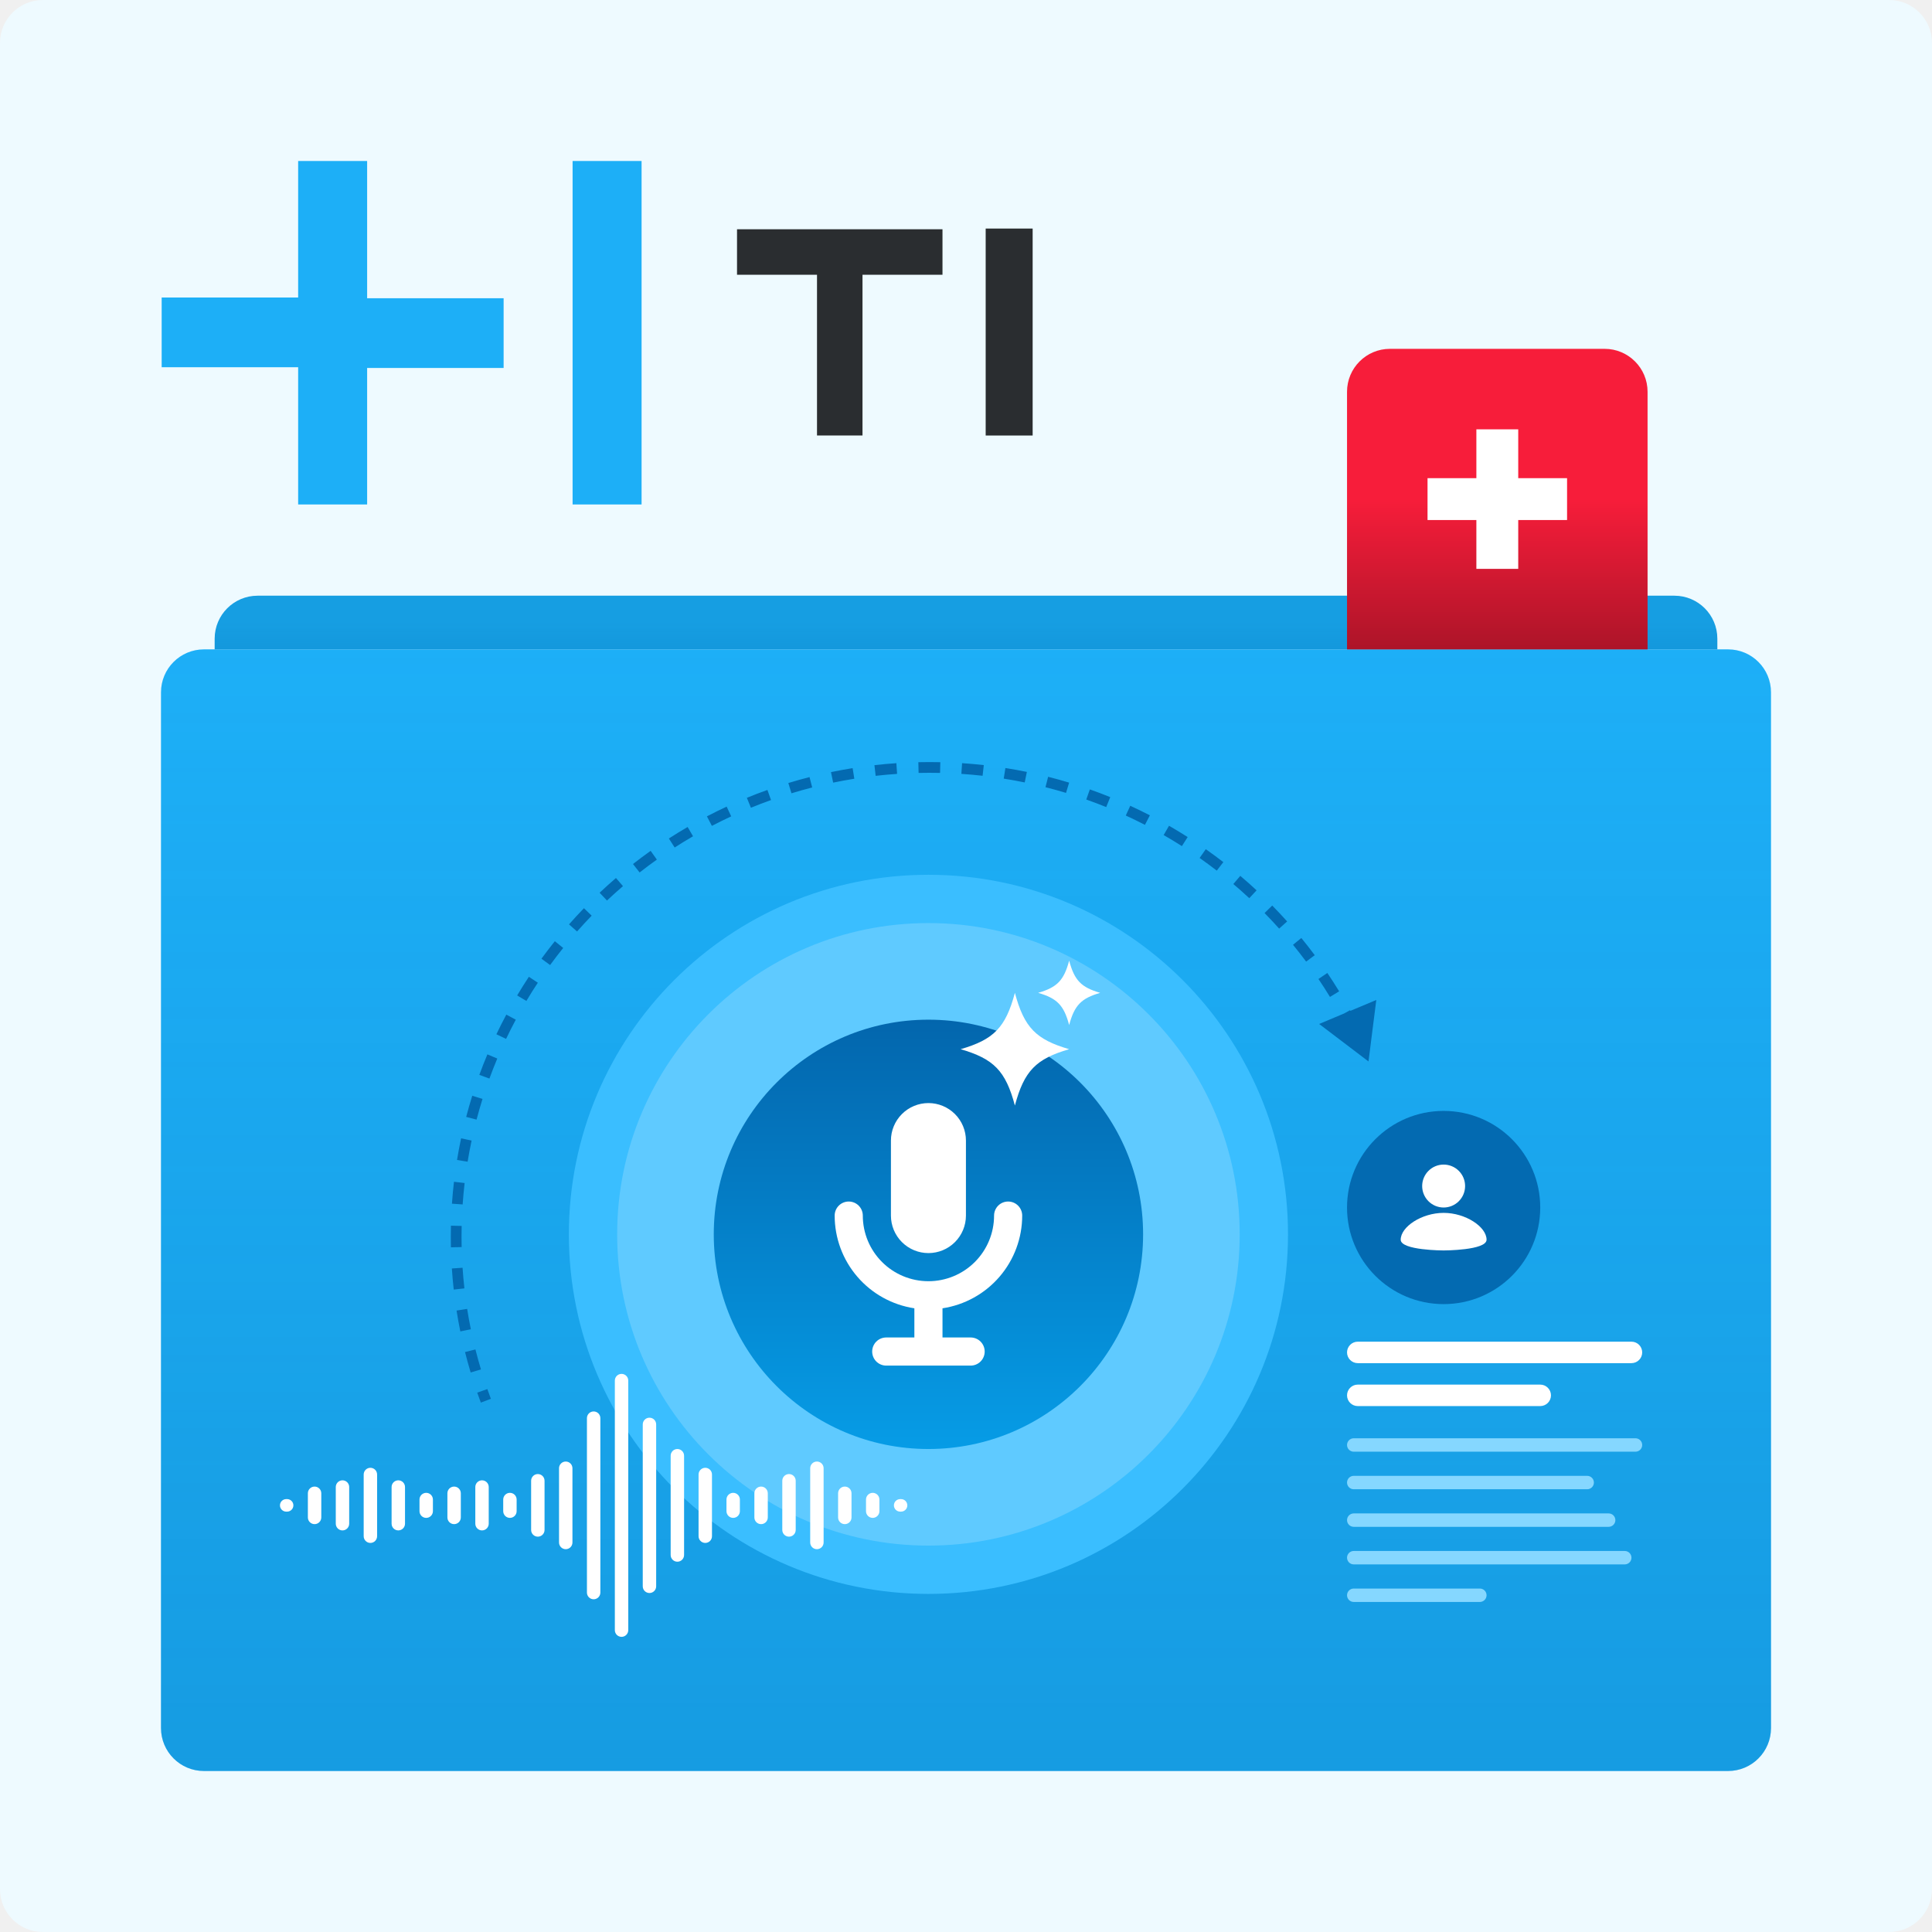
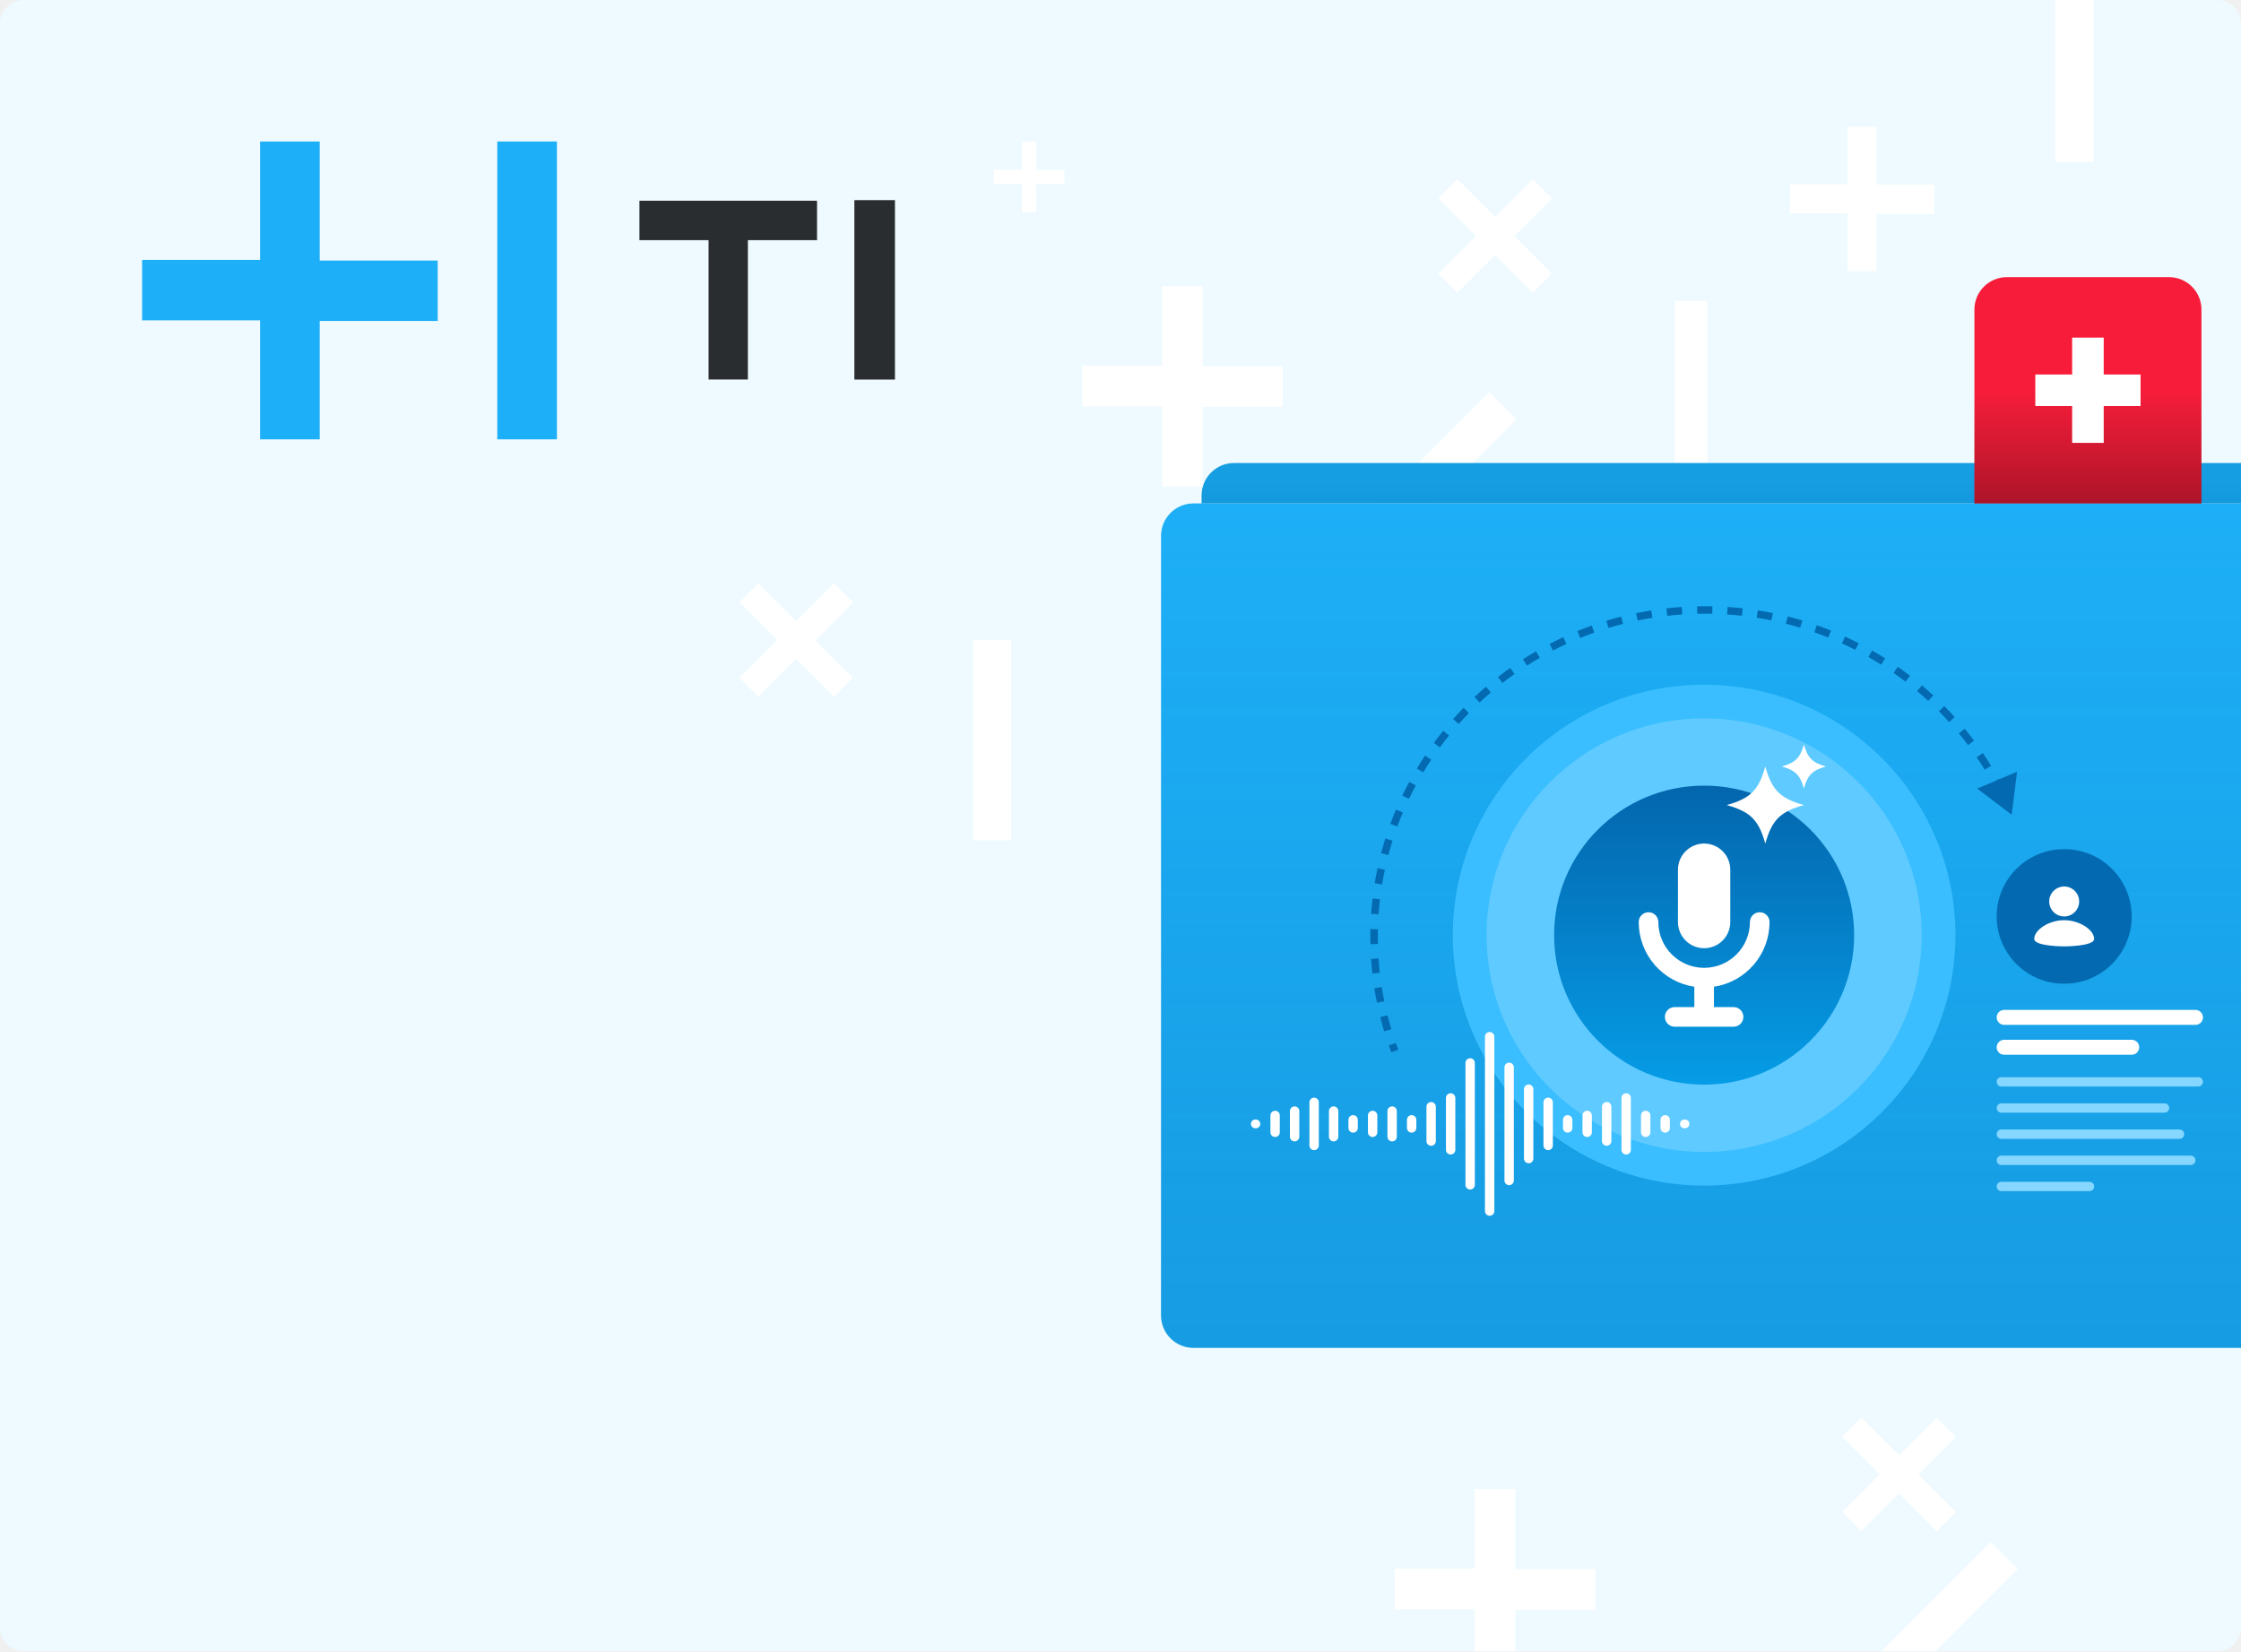
- <svg xmlns="http://www.w3.org/2000/svg" width="360" height="360" viewBox="0 0 360 360" fill="none">
-   <rect width="360" height="360" rx="8" fill="#EEFAFF" />
-   <path d="M175.618 42.719H137.333V51.197H152.237V81.146H160.714V51.197H175.618V42.719Z" fill="#2A2D30" />
-   <path d="M192.419 42.588H183.667V51.203V81.152H192.419V42.588Z" fill="#2A2D30" />
-   <path d="M68.41 55.573H93.842V68.564H68.41V94H55.557V68.427H30.125V55.436H55.557V30H68.41V55.573ZM106.695 30V94H119.548V30H106.695Z" fill="#1DAFF7" />
-   <path d="M30 129C30 124.582 33.582 121 38 121H322C326.418 121 330 124.582 330 129V322C330 326.418 326.418 330 322 330H38C33.582 330 30 326.418 30 322V129Z" fill="#1DAFF7" />
-   <path d="M30 129C30 124.582 33.582 121 38 121H322C326.418 121 330 124.582 330 129V322C330 326.418 326.418 330 322 330H38C33.582 330 30 326.418 30 322V129Z" fill="url(#paint0_linear_4840_22923)" fill-opacity="0.24" />
-   <path d="M40 119C40 114.582 43.582 111 48 111H312C316.418 111 320 114.582 320 119V121H40V119Z" fill="#169EE2" />
-   <path d="M40 119C40 114.582 43.582 111 48 111H312C316.418 111 320 114.582 320 119V121H40V119Z" fill="url(#paint1_linear_4840_22923)" fill-opacity="0.12" />
-   <path d="M251 73C251 68.582 254.582 65 259 65H299C303.418 65 307 68.582 307 73V121H251V73Z" fill="#F71D3A" />
-   <path d="M251 73C251 68.582 254.582 65 259 65H299C303.418 65 307 68.582 307 73V121H251V73Z" fill="url(#paint2_linear_4840_22923)" fill-opacity="0.3" />
-   <path d="M282.9 80H275.1V89.1H266V96.9H275.1V106H282.9V96.9H292V89.1H282.9V80Z" fill="white" />
-   <circle cx="173" cy="230.002" r="67" fill="#3ABEFF" />
-   <path d="M255 197.786L245.805 190.801L256.452 186.33L255 197.786ZM252.539 192.285L251.641 192.725C251.057 191.534 250.447 190.359 249.812 189.199L250.688 188.718L251.565 188.238C252.216 189.424 252.84 190.626 253.437 191.845L252.539 192.285ZM248.675 185.241L247.821 185.762C247.131 184.631 246.416 183.516 245.675 182.42L246.504 181.86L247.333 181.301C248.09 182.423 248.823 183.563 249.529 184.72L248.675 185.241ZM244.18 178.583L243.378 179.18C242.588 178.117 241.773 177.073 240.935 176.048L241.709 175.415L242.483 174.782C243.341 175.83 244.174 176.899 244.983 177.986L244.18 178.583ZM239.096 172.363L238.351 173.031C237.467 172.045 236.561 171.079 235.633 170.134L236.346 169.434L237.06 168.733C238.009 169.699 238.936 170.687 239.841 171.696L239.096 172.363ZM233.467 166.632L232.786 167.364C231.816 166.463 230.826 165.584 229.815 164.727L230.462 163.964L231.109 163.202C232.143 164.078 233.156 164.978 234.147 165.9L233.467 166.632ZM227.34 161.436L226.729 162.227C225.682 161.418 224.616 160.632 223.531 159.869L224.106 159.051L224.681 158.233C225.791 159.013 226.881 159.817 227.952 160.644L227.34 161.436ZM220.767 156.816L220.23 157.66C219.115 156.949 217.982 156.263 216.832 155.602L217.33 154.735L217.829 153.868C219.005 154.544 220.164 155.246 221.305 155.973L220.767 156.816ZM213.803 152.813L213.345 153.702C212.17 153.096 210.979 152.516 209.774 151.962L210.191 151.054L210.608 150.145C211.842 150.711 213.059 151.305 214.261 151.924L213.803 152.813ZM206.502 149.46L206.127 150.387C204.902 149.891 203.663 149.422 202.412 148.98L202.744 148.037L203.077 147.094C204.358 147.546 205.625 148.026 206.878 148.533L206.502 149.46ZM198.927 146.787L198.638 147.744C197.374 147.362 196.098 147.008 194.811 146.682L195.056 145.713L195.302 144.743C196.619 145.077 197.924 145.439 199.216 145.83L198.927 146.787ZM191.14 144.816L190.939 145.795C189.646 145.53 188.342 145.293 187.029 145.085L187.186 144.097L187.342 143.11C188.685 143.322 190.018 143.565 191.341 143.836L191.14 144.816ZM183.204 143.559L183.092 144.553C181.782 144.406 180.464 144.288 179.137 144.199L179.203 143.201L179.27 142.203C180.627 142.294 181.976 142.415 183.315 142.565L183.204 143.559ZM175.191 143.022L175.168 144.022C174.507 144.007 173.843 144 173.178 144V143V142C173.858 142 174.536 142.008 175.213 142.023L175.191 143.022ZM173.178 143V144C172.505 144 171.835 144.008 171.166 144.023L171.143 143.023L171.121 142.023C171.805 142.008 172.49 142 173.178 142V143ZM167.091 143.205L167.159 144.203C165.819 144.293 164.487 144.414 163.164 144.564L163.052 143.57L162.939 142.577C164.292 142.423 165.654 142.3 167.024 142.207L167.091 143.205ZM159.033 144.119L159.191 145.107C157.866 145.318 156.551 145.56 155.247 145.83L155.044 144.851L154.841 143.872C156.175 143.595 157.52 143.348 158.875 143.132L159.033 144.119ZM151.092 145.765L151.34 146.734C150.041 147.067 148.753 147.428 147.478 147.818L147.185 146.861L146.893 145.905C148.198 145.506 149.515 145.137 150.845 144.797L151.092 145.765ZM143.333 148.136L143.669 149.078C142.407 149.528 141.158 150.006 139.923 150.512L139.544 149.586L139.165 148.661C140.428 148.144 141.706 147.654 142.997 147.194L143.333 148.136ZM135.826 151.21L136.247 152.117C135.032 152.681 133.833 153.273 132.649 153.89L132.186 153.003L131.724 152.117C132.935 151.485 134.162 150.88 135.405 150.303L135.826 151.21ZM128.634 154.962L129.136 155.826C127.979 156.499 126.839 157.198 125.716 157.922L125.174 157.082L124.632 156.241C125.781 155.501 126.947 154.786 128.131 154.097L128.634 154.962ZM121.816 159.358L122.396 160.172C121.306 160.949 120.234 161.749 119.183 162.573L118.566 161.786L117.949 160.998C119.025 160.156 120.121 159.337 121.236 158.543L121.816 159.358ZM115.43 164.36L116.082 165.118C115.068 165.99 114.075 166.885 113.102 167.803L112.416 167.075L111.73 166.348C112.725 165.41 113.741 164.494 114.778 163.602L115.43 164.36ZM109.53 169.926L110.249 170.621C109.319 171.582 108.412 172.565 107.527 173.568L106.777 172.906L106.027 172.245C106.932 171.219 107.86 170.214 108.811 169.231L109.53 169.926ZM104.165 176.01L104.944 176.636C104.107 177.678 103.294 178.74 102.506 179.82L101.698 179.231L100.89 178.641C101.697 177.536 102.529 176.45 103.385 175.384L104.165 176.01ZM99.383 182.562L100.217 183.114C99.48 184.228 98.769 185.36 98.084 186.51L97.225 185.998L96.366 185.485C97.067 184.309 97.795 183.151 98.549 182.011L99.383 182.562ZM95.228 189.53L96.11 190.001C95.481 191.179 94.877 192.372 94.302 193.581L93.399 193.151L92.496 192.721C93.085 191.484 93.702 190.263 94.347 189.058L95.228 189.53ZM91.741 196.854L92.663 197.241C92.146 198.471 91.658 199.716 91.198 200.974L90.258 200.631L89.319 200.287C89.79 198.999 90.29 197.726 90.819 196.467L91.741 196.854ZM88.955 204.473L89.909 204.772C89.51 206.044 89.141 207.329 88.801 208.625L87.834 208.372L86.866 208.118C87.214 206.791 87.593 205.476 88 204.174L88.955 204.473ZM86.897 212.318L87.875 212.526C87.598 213.829 87.351 215.143 87.134 216.466L86.147 216.305L85.16 216.143C85.382 214.788 85.636 213.444 85.919 212.111L86.897 212.318ZM85.585 220.321L86.578 220.437C86.424 221.759 86.301 223.09 86.208 224.429L85.21 224.36L84.213 224.291C84.308 222.92 84.434 221.558 84.591 220.206L85.585 220.321ZM85.023 228.412L86.023 228.435C86.008 229.103 86 229.774 86 230.446H85H84C84 229.759 84.008 229.073 84.024 228.389L85.023 228.412ZM85 230.446H86C86 231.091 86.007 231.734 86.021 232.375L85.022 232.398L84.022 232.42C84.007 231.764 84 231.106 84 230.446H85ZM85.194 236.296L86.192 236.229C86.278 237.518 86.392 238.799 86.534 240.071L85.54 240.182L84.547 240.293C84.401 238.991 84.284 237.681 84.196 236.362L85.194 236.296ZM86.061 244.05L87.048 243.894C87.249 245.169 87.478 246.434 87.734 247.69L86.754 247.889L85.775 248.089C85.512 246.805 85.278 245.51 85.073 244.205L86.061 244.05ZM87.621 251.694L88.591 251.45C88.906 252.7 89.248 253.94 89.617 255.168L88.659 255.455L87.701 255.743C87.324 254.486 86.973 253.218 86.651 251.938L87.621 251.694ZM89.866 259.166L90.809 258.835C91.022 259.443 91.242 260.047 91.468 260.648L90.532 261L89.596 261.352C89.365 260.737 89.14 260.118 88.922 259.497L89.866 259.166ZM255 197.786L245.805 190.801L256.452 186.33L255 197.786ZM252.539 192.285L251.641 192.725C251.057 191.534 250.447 190.359 249.812 189.199L250.688 188.718L251.565 188.238C252.216 189.424 252.84 190.626 253.437 191.845L252.539 192.285ZM248.675 185.241L247.821 185.762C247.131 184.631 246.416 183.516 245.675 182.42L246.504 181.86L247.333 181.301C248.09 182.423 248.823 183.563 249.529 184.72L248.675 185.241ZM244.18 178.583L243.378 179.18C242.588 178.117 241.773 177.073 240.935 176.048L241.709 175.415L242.483 174.782C243.341 175.83 244.174 176.899 244.983 177.986L244.18 178.583ZM239.096 172.363L238.351 173.031C237.467 172.045 236.561 171.079 235.633 170.134L236.346 169.434L237.06 168.733C238.009 169.699 238.936 170.687 239.841 171.696L239.096 172.363ZM233.467 166.632L232.786 167.364C231.816 166.463 230.826 165.584 229.815 164.727L230.462 163.964L231.109 163.202C232.143 164.078 233.156 164.978 234.147 165.9L233.467 166.632ZM227.34 161.436L226.729 162.227C225.682 161.418 224.616 160.632 223.531 159.869L224.106 159.051L224.681 158.233C225.791 159.013 226.881 159.817 227.952 160.644L227.34 161.436ZM220.767 156.816L220.23 157.66C219.115 156.949 217.982 156.263 216.832 155.602L217.33 154.735L217.829 153.868C219.005 154.544 220.164 155.246 221.305 155.973L220.767 156.816ZM213.803 152.813L213.345 153.702C212.17 153.096 210.979 152.516 209.774 151.962L210.191 151.054L210.608 150.145C211.842 150.711 213.059 151.305 214.261 151.924L213.803 152.813ZM206.502 149.46L206.127 150.387C204.902 149.891 203.663 149.422 202.412 148.98L202.744 148.037L203.077 147.094C204.358 147.546 205.625 148.026 206.878 148.533L206.502 149.46ZM198.927 146.787L198.638 147.744C197.374 147.362 196.098 147.008 194.811 146.682L195.056 145.713L195.302 144.743C196.619 145.077 197.924 145.439 199.216 145.83L198.927 146.787ZM191.14 144.816L190.939 145.795C189.646 145.53 188.342 145.293 187.029 145.085L187.186 144.097L187.342 143.11C188.685 143.322 190.018 143.565 191.341 143.836L191.14 144.816ZM183.204 143.559L183.092 144.553C181.782 144.406 180.464 144.288 179.137 144.199L179.203 143.201L179.27 142.203C180.627 142.294 181.976 142.415 183.315 142.565L183.204 143.559ZM175.191 143.022L175.168 144.022C174.507 144.007 173.843 144 173.178 144V143V142C173.858 142 174.536 142.008 175.213 142.023L175.191 143.022ZM173.178 143V144C172.505 144 171.835 144.008 171.166 144.023L171.143 143.023L171.121 142.023C171.805 142.008 172.49 142 173.178 142V143ZM167.091 143.205L167.159 144.203C165.819 144.293 164.487 144.414 163.164 144.564L163.052 143.57L162.939 142.577C164.292 142.423 165.654 142.3 167.024 142.207L167.091 143.205ZM159.033 144.119L159.191 145.107C157.866 145.318 156.551 145.56 155.247 145.83L155.044 144.851L154.841 143.872C156.175 143.595 157.52 143.348 158.875 143.132L159.033 144.119ZM151.092 145.765L151.34 146.734C150.041 147.067 148.753 147.428 147.478 147.818L147.185 146.861L146.893 145.905C148.198 145.506 149.515 145.137 150.845 144.797L151.092 145.765ZM143.333 148.136L143.669 149.078C142.407 149.528 141.158 150.006 139.923 150.512L139.544 149.586L139.165 148.661C140.428 148.144 141.706 147.654 142.997 147.194L143.333 148.136ZM135.826 151.21L136.247 152.117C135.032 152.681 133.833 153.273 132.649 153.89L132.186 153.003L131.724 152.117C132.935 151.485 134.162 150.88 135.405 150.303L135.826 151.21ZM128.634 154.962L129.136 155.826C127.979 156.499 126.839 157.198 125.716 157.922L125.174 157.082L124.632 156.241C125.781 155.501 126.947 154.786 128.131 154.097L128.634 154.962ZM121.816 159.358L122.396 160.172C121.306 160.949 120.234 161.749 119.183 162.573L118.566 161.786L117.949 160.998C119.025 160.156 120.121 159.337 121.236 158.543L121.816 159.358ZM115.43 164.36L116.082 165.118C115.068 165.99 114.075 166.885 113.102 167.803L112.416 167.075L111.73 166.348C112.725 165.41 113.741 164.494 114.778 163.602L115.43 164.36ZM109.53 169.926L110.249 170.621C109.319 171.582 108.412 172.565 107.527 173.568L106.777 172.906L106.027 172.245C106.932 171.219 107.86 170.214 108.811 169.231L109.53 169.926ZM104.165 176.01L104.944 176.636C104.107 177.678 103.294 178.74 102.506 179.82L101.698 179.231L100.89 178.641C101.697 177.536 102.529 176.45 103.385 175.384L104.165 176.01ZM99.383 182.562L100.217 183.114C99.48 184.228 98.769 185.36 98.084 186.51L97.225 185.998L96.366 185.485C97.067 184.309 97.795 183.151 98.549 182.011L99.383 182.562ZM95.228 189.53L96.11 190.001C95.481 191.179 94.877 192.372 94.302 193.581L93.399 193.151L92.496 192.721C93.085 191.484 93.702 190.263 94.347 189.058L95.228 189.53ZM91.741 196.854L92.663 197.241C92.146 198.471 91.658 199.716 91.198 200.974L90.258 200.631L89.319 200.287C89.79 198.999 90.29 197.726 90.819 196.467L91.741 196.854ZM88.955 204.473L89.909 204.772C89.51 206.044 89.141 207.329 88.801 208.625L87.834 208.372L86.866 208.118C87.214 206.791 87.593 205.476 88 204.174L88.955 204.473ZM86.897 212.318L87.875 212.526C87.598 213.829 87.351 215.143 87.134 216.466L86.147 216.305L85.16 216.143C85.382 214.788 85.636 213.444 85.919 212.111L86.897 212.318ZM85.585 220.321L86.578 220.437C86.424 221.759 86.301 223.09 86.208 224.429L85.21 224.36L84.213 224.291C84.308 222.92 84.434 221.558 84.591 220.206L85.585 220.321ZM85.023 228.412L86.023 228.435C86.008 229.103 86 229.774 86 230.446H85H84C84 229.759 84.008 229.073 84.024 228.389L85.023 228.412ZM85 230.446H86C86 231.091 86.007 231.734 86.021 232.375L85.022 232.398L84.022 232.42C84.007 231.764 84 231.106 84 230.446H85ZM85.194 236.296L86.192 236.229C86.278 237.518 86.392 238.799 86.534 240.071L85.54 240.182L84.547 240.293C84.401 238.991 84.284 237.681 84.196 236.362L85.194 236.296ZM86.061 244.05L87.048 243.894C87.249 245.169 87.478 246.434 87.734 247.69L86.754 247.889L85.775 248.089C85.512 246.805 85.278 245.51 85.073 244.205L86.061 244.05ZM87.621 251.694L88.591 251.45C88.906 252.7 89.248 253.94 89.617 255.168L88.659 255.455L87.701 255.743C87.324 254.486 86.973 253.218 86.651 251.938L87.621 251.694ZM89.866 259.166L90.809 258.835C91.022 259.443 91.242 260.047 91.468 260.648L90.532 261L89.596 261.352C89.365 260.737 89.14 260.118 88.922 259.497L89.866 259.166Z" fill="#036AB1" />
-   <circle cx="173" cy="230.002" r="58" fill="#5FCAFF" />
-   <circle cx="173" cy="230.002" r="40" fill="url(#paint3_linear_4840_22923)" />
-   <path d="M199.222 179.002C198.234 182.71 196.962 183.977 193.444 185.002C196.962 186.027 198.234 187.294 199.222 191.002C200.21 187.294 201.483 186.027 205 185.002C201.483 183.977 200.21 182.71 199.222 179.002ZM189.111 185.002C187.381 191.49 185.156 193.708 179 195.502C185.156 197.296 187.381 199.514 189.111 206.002C190.841 199.514 193.066 197.296 199.222 195.502C193.066 193.708 190.841 191.49 189.111 185.002Z" fill="white" />
-   <path d="M187.851 223.886C188.546 223.886 189.213 224.162 189.704 224.653C190.196 225.145 190.472 225.812 190.472 226.507C190.472 230.687 188.974 234.728 186.249 237.897C183.524 241.067 179.754 243.155 175.621 243.782V249.219H180.862C181.557 249.219 182.223 249.495 182.715 249.986C183.206 250.478 183.482 251.145 183.482 251.84C183.482 252.535 183.206 253.202 182.715 253.693C182.223 254.185 181.557 254.461 180.862 254.461H165.138C164.443 254.461 163.777 254.185 163.285 253.693C162.794 253.202 162.518 252.535 162.518 251.84C162.518 251.145 162.794 250.478 163.285 249.986C163.777 249.495 164.443 249.219 165.138 249.219H170.379V243.782C166.246 243.155 162.476 241.067 159.751 237.897C157.026 234.728 155.528 230.687 155.528 226.507C155.528 225.812 155.804 225.145 156.296 224.653C156.787 224.162 157.454 223.886 158.149 223.886C158.844 223.886 159.511 224.162 160.003 224.653C160.494 225.145 160.771 225.812 160.771 226.507C160.771 229.75 162.059 232.861 164.353 235.154C166.646 237.448 169.756 238.736 173 238.736C176.244 238.736 179.354 237.448 181.647 235.154C183.941 232.861 185.23 229.75 185.23 226.507C185.23 225.812 185.507 225.145 185.998 224.653C186.489 224.162 187.156 223.886 187.851 223.886ZM173 205.541C174.853 205.541 176.631 206.277 177.941 207.588C179.252 208.898 179.988 210.676 179.988 212.529V226.507C179.988 228.36 179.252 230.138 177.941 231.448C176.631 232.759 174.853 233.495 173 233.495C171.147 233.495 169.369 232.759 168.059 231.448C166.748 230.138 166.012 228.36 166.012 226.507V212.529C166.012 210.676 166.748 208.898 168.059 207.588C169.369 206.277 171.147 205.541 173 205.541Z" fill="white" />
-   <rect width="2.5" height="2.333" rx="1.167" transform="matrix(-1 0 0 1 169.067 279.336)" fill="white" />
-   <rect width="2.5" height="4.667" rx="1.25" transform="matrix(-1 0 0 1 163.867 278.168)" fill="white" />
-   <rect width="2.5" height="7" rx="1.25" transform="matrix(-1 0 0 1 158.667 277.002)" fill="white" />
-   <rect width="2.5" height="16.333" rx="1.25" transform="matrix(-1 0 0 1 153.468 272.336)" fill="white" />
-   <rect width="2.5" height="11.667" rx="1.25" transform="matrix(-1 0 0 1 148.268 274.668)" fill="white" />
-   <rect width="2.5" height="7" rx="1.25" transform="matrix(-1 0 0 1 143.067 277.002)" fill="white" />
-   <rect width="2.5" height="4.667" rx="1.25" transform="matrix(-1 0 0 1 137.867 278.168)" fill="white" />
-   <rect width="2.5" height="14" rx="1.25" transform="matrix(-1 0 0 1 132.667 273.502)" fill="white" />
-   <rect width="2.5" height="21" rx="1.25" transform="matrix(-1 0 0 1 127.468 270.002)" fill="white" />
-   <rect width="2.5" height="32.667" rx="1.25" transform="matrix(-1 0 0 1 122.268 264.168)" fill="white" />
-   <rect width="2.5" height="49" rx="1.25" transform="matrix(-1 0 0 1 117.067 256.002)" fill="white" />
-   <rect width="2.5" height="35" rx="1.25" transform="matrix(-1 0 0 1 111.867 263.002)" fill="white" />
-   <rect width="2.5" height="16.333" rx="1.25" transform="matrix(-1 0 0 1 106.667 272.336)" fill="white" />
-   <rect width="2.5" height="11.667" rx="1.25" transform="matrix(-1 0 0 1 101.468 274.668)" fill="white" />
-   <rect width="2.5" height="4.667" rx="1.25" transform="matrix(-1 0 0 1 96.2676 278.168)" fill="white" />
-   <rect width="2.5" height="9.333" rx="1.25" transform="matrix(-1 0 0 1 91.0674 275.836)" fill="white" />
-   <rect width="2.5" height="7" rx="1.25" transform="matrix(-1 0 0 1 85.8672 277.002)" fill="white" />
-   <rect width="2.5" height="4.667" rx="1.25" transform="matrix(-1 0 0 1 80.667 278.168)" fill="white" />
-   <rect width="2.5" height="9.333" rx="1.25" transform="matrix(-1 0 0 1 75.4678 275.836)" fill="white" />
-   <rect width="2.5" height="14" rx="1.25" transform="matrix(-1 0 0 1 70.2676 273.502)" fill="white" />
-   <rect width="2.5" height="9.333" rx="1.25" transform="matrix(-1 0 0 1 65.0674 275.836)" fill="white" />
-   <rect width="2.5" height="7" rx="1.25" transform="matrix(-1 0 0 1 59.8672 277.002)" fill="white" />
-   <rect width="2.5" height="2.333" rx="1.167" transform="matrix(-1 0 0 1 54.667 279.336)" fill="white" />
-   <rect x="251" y="250.002" width="55" height="4" rx="2" fill="white" />
-   <rect x="251" y="258.002" width="38" height="4" rx="2" fill="white" />
-   <rect x="251" y="268.002" width="55" height="2.5" rx="1.25" fill="#85D7FF" />
-   <rect x="251" y="275.002" width="46" height="2.5" rx="1.25" fill="#85D7FF" />
-   <rect x="251" y="282.002" width="50" height="2.5" rx="1.25" fill="#85D7FF" />
-   <rect x="251" y="289.002" width="53" height="2.5" rx="1.25" fill="#85D7FF" />
-   <rect x="251" y="296.002" width="26" height="2.5" rx="1.25" fill="#85D7FF" />
-   <rect x="251" y="207.002" width="36" height="36" rx="18" fill="#036AB1" />
-   <path d="M269 217.002C270.061 217.002 271.078 217.423 271.828 218.174C272.579 218.924 273 219.941 273 221.002C273 222.063 272.579 223.08 271.828 223.83C271.078 224.581 270.061 225.002 269 225.002C267.939 225.002 266.922 224.581 266.172 223.83C265.421 223.08 265 222.063 265 221.002C265 219.941 265.421 218.924 266.172 218.174C266.922 217.423 267.939 217.002 269 217.002ZM269 233.002C269 233.002 277 233.002 277 231.002C277 228.602 273.1 226.002 269 226.002C264.9 226.002 261 228.602 261 231.002C261 233.002 269 233.002 269 233.002Z" fill="white" />
+ <svg xmlns="http://www.w3.org/2000/svg" width="608" height="448" viewBox="0 0 608 448" fill="none">
+   <g clip-path="url(#clip0_30522_48112)">
+     <rect width="608" height="448" rx="6.4" fill="#EEFAFF" />
+     <path d="M404.066 106.4L365.6 144.867L372.954 152.221L411.42 113.754L404.066 106.4Z" fill="white" />
+     <path d="M540.066 418.4L501.6 456.867L508.954 464.221L547.42 425.754L540.066 418.4Z" fill="white" />
+     <path d="M326.286 99.336H348V110.379H326.286V132H315.313V110.263H293.6V99.22H315.313V77.6H326.286V99.336Z" fill="white" />
+     <path d="M411.087 425.737H432.8V436.78H411.087V458.4H400.114V436.663H378.4V425.62H400.114V404H411.087V425.737Z" fill="white" />
+     <path d="M281.136 46.072H288.8V49.97H281.136V57.6H277.263V49.929H269.6V46.031H277.263V38.4H281.136V46.072Z" fill="white" />
+     <path d="M509.153 50.064H524.8V58.021H509.153V73.6H501.246V57.937H485.6V49.98H501.246V34.4H509.153V50.064Z" fill="white" />
+     <path d="M216.045 168.473L226.276 158.242L231.479 163.445L221.248 173.677L231.436 183.864L226.265 189.035L216.023 178.792L205.791 189.024L200.588 183.82L210.819 173.589L200.632 163.402L205.802 158.231L216.045 168.473Z" fill="white" />
+     <path d="M515.244 394.874L525.475 384.642L530.679 389.846L520.447 400.077L530.635 410.264L525.464 415.435L515.222 405.193L504.991 415.424L499.787 410.221L510.018 399.989L499.831 389.802L505.002 384.631L515.244 394.874Z" fill="white" />
+     <path d="M405.644 58.873L415.876 48.642L421.079 53.846L410.848 64.077L421.035 74.264L415.865 79.435L405.622 69.193L395.391 79.424L390.188 74.221L400.419 63.989L390.231 53.802L395.402 48.631L405.644 58.873Z" fill="white" />
+     <path d="M557.6 -10.4V44H568V-10.4H557.6Z" fill="white" />
+     <path d="M454.4 81.6V125.6H463.2V81.6H454.4Z" fill="white" />
+     <path d="M264 173.6V228H274.4V173.6H264Z" fill="white" />
+     <g clip-path="url(#clip1_30522_48112)">
+       <path d="M221.666 54.457H173.482V65.161H192.239V102.972H202.909V65.161H221.666V54.457Z" fill="#2A2D30" />
+       <path d="M242.81 54.293H231.795V65.17V102.98H242.81V54.293Z" fill="#2A2D30" />
+       <path d="M86.74 70.686H118.747V87.088H86.74V119.2H70.564V86.915H38.557V70.513H70.564V38.4H86.74V70.686ZM134.923 38.4V119.2H151.099V38.4H134.923Z" fill="#1DAFF7" />
+     </g>
+     <path d="M315 145.386C315 140.526 318.94 136.586 323.8 136.586H636.2C641.06 136.586 645 140.526 645 145.386V356.897C645 361.757 641.06 365.697 636.2 365.697H323.8C318.94 365.697 315 361.757 315 356.897V145.386Z" fill="#1DAFF7" />
+     <path d="M315 145.386C315 140.526 318.94 136.586 323.8 136.586H636.2C641.06 136.586 645 140.526 645 145.386V356.897C645 361.757 641.06 365.697 636.2 365.697H323.8C318.94 365.697 315 361.757 315 356.897V145.386Z" fill="url(#paint0_linear_30522_48112)" fill-opacity="0.24" />
+     <path d="M326.001 134.423C326.001 129.563 329.941 125.623 334.801 125.623H625.201C630.061 125.623 634.001 129.563 634.001 134.423V136.585H326.001V134.423Z" fill="#169EE2" />
+     <path d="M326.001 134.423C326.001 129.563 329.941 125.623 334.801 125.623H625.201C630.061 125.623 634.001 129.563 634.001 134.423V136.585H326.001V134.423Z" fill="url(#paint1_linear_30522_48112)" fill-opacity="0.12" />
+     <path d="M535.672 83.995C535.672 79.135 539.612 75.195 544.472 75.195H588.472C593.332 75.195 597.272 79.135 597.272 83.995V136.584H535.672V83.995Z" fill="#F71D3A" />
+     <path d="M535.672 83.995C535.672 79.135 539.612 75.195 544.472 75.195H588.472C593.332 75.195 597.272 79.135 597.272 83.995V136.584H535.672V83.995Z" fill="url(#paint2_linear_30522_48112)" fill-opacity="0.3" />
+     <path d="M570.755 91.613H562.19V101.606H552.197V110.171H562.19V120.164H570.755V110.171H580.748V101.606H570.755V91.613Z" fill="white" />
+     <ellipse cx="462.342" cy="253.722" rx="68.178" ry="67.944" fill="#3ABEFF" />
+     <path d="M545.783 221.05L536.418 213.954L547.246 209.391L545.783 221.05ZM543.274 215.462L542.361 215.911C541.767 214.702 541.145 213.509 540.496 212.332L541.388 211.841L542.279 211.35C542.943 212.555 543.579 213.776 544.187 215.013L543.274 215.462ZM539.336 208.31L538.468 208.842C537.764 207.693 537.035 206.562 536.281 205.449L537.123 204.878L537.965 204.307C538.737 205.446 539.484 206.603 540.203 207.778L539.336 208.31ZM534.755 201.552L533.94 202.161C533.134 201.082 532.304 200.023 531.45 198.983L532.237 198.337L533.023 197.691C533.896 198.755 534.746 199.839 535.57 200.942L534.755 201.552ZM529.574 195.241L528.818 195.922C527.917 194.922 526.994 193.942 526.049 192.984L526.773 192.269L527.497 191.555C528.465 192.535 529.409 193.537 530.33 194.56L529.574 195.241ZM523.84 189.428L523.149 190.175C522.161 189.261 521.153 188.37 520.124 187.501L520.781 186.723L521.437 185.946C522.489 186.835 523.521 187.747 524.531 188.681L523.84 189.428ZM517.602 184.16L516.981 184.967C515.916 184.147 514.83 183.35 513.727 182.578L514.31 181.744L514.893 180.91C516.022 181.7 517.132 182.515 518.222 183.354L517.602 184.16ZM510.912 179.479L510.367 180.339C509.231 179.619 508.079 178.924 506.909 178.255L507.414 177.372L507.92 176.488C509.116 177.173 510.295 177.884 511.456 178.62L510.912 179.479ZM503.825 175.425L503.36 176.33C502.165 175.717 500.954 175.129 499.728 174.569L500.151 173.643L500.574 172.718C501.828 173.291 503.067 173.892 504.29 174.52L503.825 175.425ZM496.399 172.03L496.019 172.974C494.773 172.471 493.513 171.996 492.24 171.549L492.578 170.589L492.915 169.629C494.217 170.087 495.506 170.572 496.78 171.086L496.399 172.03ZM488.696 169.324L488.403 170.299C487.118 169.912 485.821 169.553 484.512 169.224L484.761 168.237L485.009 167.25C486.348 167.587 487.675 167.954 488.989 168.35L488.696 169.324ZM480.779 167.329L480.575 168.326C479.261 168.058 477.936 167.818 476.601 167.607L476.76 166.602L476.918 165.597C478.283 165.812 479.638 166.057 480.983 166.332L480.779 167.329ZM472.712 166.058L472.599 167.069C471.268 166.92 469.928 166.801 468.579 166.711L468.647 165.695L468.714 164.68C470.093 164.772 471.464 164.894 472.825 165.046L472.712 166.058ZM464.568 165.515L464.545 166.532C463.873 166.517 463.199 166.51 462.522 166.51V165.492V164.475C463.214 164.475 463.903 164.482 464.59 164.497L464.568 165.515ZM462.522 165.492V166.51C461.839 166.51 461.158 166.517 460.478 166.533L460.455 165.515L460.433 164.498C461.127 164.482 461.824 164.475 462.522 164.475V165.492ZM456.339 165.699L456.407 166.715C455.046 166.806 453.693 166.928 452.35 167.08L452.236 166.069L452.122 165.057C453.496 164.902 454.879 164.778 456.271 164.684L456.339 165.699ZM448.153 166.623L448.313 167.628C446.967 167.842 445.631 168.086 444.305 168.36L444.1 167.363L443.894 166.366C445.25 166.087 446.616 165.837 447.993 165.618L448.153 166.623ZM440.085 168.287L440.335 169.274C439.015 169.61 437.706 169.975 436.41 170.369L436.114 169.395L435.818 168.422C437.144 168.019 438.483 167.645 439.834 167.301L440.085 168.287ZM432.199 170.684L432.539 171.643C431.256 172.098 429.986 172.582 428.731 173.094L428.347 172.151L427.963 171.209C429.247 170.686 430.546 170.191 431.858 169.725L432.199 170.684ZM424.567 173.793L424.994 174.717C423.758 175.288 422.538 175.886 421.335 176.511L420.866 175.607L420.397 174.704C421.628 174.065 422.876 173.454 424.14 172.87L424.567 173.793ZM417.252 177.589L417.762 178.47C416.585 179.151 415.425 179.858 414.283 180.591L413.734 179.734L413.184 178.878C414.352 178.129 415.539 177.405 416.743 176.708L417.252 177.589ZM410.317 182.039L410.905 182.869C409.795 183.655 408.705 184.465 407.634 185.299L407.009 184.497L406.383 183.694C407.478 182.841 408.594 182.012 409.729 181.208L410.317 182.039ZM403.817 187.104L404.479 187.877C403.446 188.761 402.434 189.667 401.444 190.596L400.748 189.854L400.052 189.112C401.064 188.162 402.099 187.234 403.155 186.331L403.817 187.104ZM397.808 192.743L398.538 193.452C397.591 194.426 396.667 195.422 395.766 196.438L395.004 195.763L394.243 195.088C395.165 194.048 396.11 193.03 397.079 192.033L397.808 192.743ZM392.342 198.909L393.134 199.548C392.281 200.605 391.453 201.681 390.649 202.777L389.829 202.175L389.008 201.573C389.83 200.452 390.678 199.351 391.551 198.27L392.342 198.909ZM387.469 205.554L388.316 206.117C387.565 207.247 386.84 208.396 386.141 209.561L385.268 209.038L384.395 208.515C385.11 207.322 385.853 206.147 386.621 204.99L387.469 205.554ZM383.232 212.622L384.128 213.103C383.486 214.298 382.871 215.509 382.284 216.736L381.366 216.296L380.448 215.857C381.049 214.602 381.679 213.362 382.336 212.14L383.232 212.622ZM379.675 220.055L380.612 220.451C380.085 221.699 379.586 222.963 379.117 224.24L378.162 223.889L377.207 223.538C377.687 222.23 378.198 220.937 378.737 219.659L379.675 220.055ZM376.831 227.79L377.802 228.096C377.395 229.387 377.018 230.692 376.671 232.008L375.687 231.749L374.703 231.489C375.058 230.142 375.444 228.807 375.861 227.485L376.831 227.79ZM374.731 235.757L375.726 235.97C375.443 237.293 375.191 238.627 374.969 239.971L373.965 239.806L372.961 239.64C373.188 238.264 373.447 236.899 373.736 235.544L374.731 235.757ZM373.391 243.886L374.402 244.004C374.245 245.346 374.119 246.698 374.024 248.059L373.009 247.988L371.994 247.917C372.091 246.525 372.22 245.142 372.38 243.767L373.391 243.886ZM372.818 252.104L373.835 252.127C373.819 252.807 373.812 253.488 373.812 254.171H372.794H371.776C371.776 253.472 371.784 252.775 371.801 252.08L372.818 252.104ZM372.794 254.171H373.812C373.812 254.825 373.819 255.477 373.833 256.127L372.816 256.15L371.799 256.172C371.784 255.507 371.776 254.84 371.776 254.171H372.794ZM372.992 260.104L374.007 260.036C374.094 261.343 374.211 262.642 374.355 263.932L373.344 264.046L372.333 264.159C372.185 262.838 372.066 261.509 371.976 260.171L372.992 260.104ZM373.873 267.968L374.879 267.809C375.083 269.101 375.316 270.384 375.577 271.657L374.58 271.862L373.583 272.066C373.316 270.763 373.077 269.449 372.868 268.126L373.873 267.968ZM375.462 275.72L376.448 275.47C376.768 276.738 377.116 277.995 377.492 279.24L376.518 279.534L375.543 279.827C375.159 278.553 374.803 277.266 374.475 275.969L375.462 275.72ZM377.746 283.296L378.705 282.958C378.922 283.574 379.145 284.187 379.375 284.796L378.423 285.155L377.471 285.514C377.236 284.891 377.007 284.264 376.786 283.633L377.746 283.296ZM545.783 221.05L536.418 213.954L547.246 209.391L545.783 221.05ZM543.274 215.462L542.361 215.911C541.767 214.702 541.145 213.509 540.496 212.332L541.388 211.841L542.279 211.35C542.943 212.555 543.579 213.776 544.187 215.013L543.274 215.462ZM539.336 208.31L538.468 208.842C537.764 207.693 537.035 206.562 536.281 205.449L537.123 204.878L537.965 204.307C538.737 205.446 539.484 206.603 540.203 207.778L539.336 208.31ZM534.755 201.552L533.94 202.161C533.134 201.082 532.304 200.023 531.45 198.983L532.237 198.337L533.023 197.691C533.896 198.755 534.746 199.839 535.57 200.942L534.755 201.552ZM529.574 195.241L528.818 195.922C527.917 194.922 526.994 193.942 526.049 192.984L526.773 192.269L527.497 191.555C528.465 192.535 529.409 193.537 530.33 194.56L529.574 195.241ZM523.84 189.428L523.149 190.175C522.161 189.261 521.153 188.37 520.124 187.501L520.781 186.723L521.437 185.946C522.489 186.835 523.521 187.747 524.531 188.681L523.84 189.428ZM517.602 184.16L516.981 184.967C515.916 184.147 514.83 183.35 513.727 182.578L514.31 181.744L514.893 180.91C516.022 181.7 517.132 182.515 518.222 183.354L517.602 184.16ZM510.912 179.479L510.367 180.339C509.231 179.619 508.079 178.924 506.909 178.255L507.414 177.372L507.92 176.488C509.116 177.173 510.295 177.884 511.456 178.62L510.912 179.479ZM503.825 175.425L503.36 176.33C502.165 175.717 500.954 175.129 499.728 174.569L500.151 173.643L500.574 172.718C501.828 173.291 503.067 173.892 504.29 174.52L503.825 175.425ZM496.399 172.03L496.019 172.974C494.773 172.471 493.513 171.996 492.24 171.549L492.578 170.589L492.915 169.629C494.217 170.087 495.506 170.572 496.78 171.086L496.399 172.03ZM488.696 169.324L488.403 170.299C487.118 169.912 485.821 169.553 484.512 169.224L484.761 168.237L485.009 167.25C486.348 167.587 487.675 167.954 488.989 168.35L488.696 169.324ZM480.779 167.329L480.575 168.326C479.261 168.058 477.936 167.818 476.601 167.607L476.76 166.602L476.918 165.597C478.283 165.812 479.638 166.057 480.983 166.332L480.779 167.329ZM472.712 166.058L472.599 167.069C471.268 166.92 469.928 166.801 468.579 166.711L468.647 165.695L468.714 164.68C470.093 164.772 471.464 164.894 472.825 165.046L472.712 166.058ZM464.568 165.515L464.545 166.532C463.873 166.517 463.199 166.51 462.522 166.51V165.492V164.475C463.214 164.475 463.903 164.482 464.59 164.497L464.568 165.515ZM462.522 165.492V166.51C461.839 166.51 461.158 166.517 460.478 166.533L460.455 165.515L460.433 164.498C461.127 164.482 461.824 164.475 462.522 164.475V165.492ZM456.339 165.699L456.407 166.715C455.046 166.806 453.693 166.928 452.35 167.08L452.236 166.069L452.122 165.057C453.496 164.902 454.879 164.778 456.271 164.684L456.339 165.699ZM448.153 166.623L448.313 167.628C446.967 167.842 445.631 168.086 444.305 168.36L444.1 167.363L443.894 166.366C445.25 166.087 446.616 165.837 447.993 165.618L448.153 166.623ZM440.085 168.287L440.335 169.274C439.015 169.61 437.706 169.975 436.41 170.369L436.114 169.395L435.818 168.422C437.144 168.019 438.483 167.645 439.834 167.301L440.085 168.287ZM432.199 170.684L432.539 171.643C431.256 172.098 429.986 172.582 428.731 173.094L428.347 172.151L427.963 171.209C429.247 170.686 430.546 170.191 431.858 169.725L432.199 170.684ZM424.567 173.793L424.994 174.717C423.758 175.288 422.538 175.886 421.335 176.511L420.866 175.607L420.397 174.704C421.628 174.065 422.876 173.454 424.14 172.87L424.567 173.793ZM417.252 177.589L417.762 178.47C416.585 179.151 415.425 179.858 414.283 180.591L413.734 179.734L413.184 178.878C414.352 178.129 415.539 177.405 416.743 176.708L417.252 177.589ZM410.317 182.039L410.905 182.869C409.795 183.655 408.705 184.465 407.634 185.299L407.009 184.497L406.383 183.694C407.478 182.841 408.594 182.012 409.729 181.208L410.317 182.039ZM403.817 187.104L404.479 187.877C403.446 188.761 402.434 189.667 401.444 190.596L400.748 189.854L400.052 189.112C401.064 188.162 402.099 187.234 403.155 186.331L403.817 187.104ZM397.808 192.743L398.538 193.452C397.591 194.426 396.667 195.422 395.766 196.438L395.004 195.763L394.243 195.088C395.165 194.048 396.11 193.03 397.079 192.033L397.808 192.743ZM392.342 198.909L393.134 199.548C392.281 200.605 391.453 201.681 390.649 202.777L389.829 202.175L389.008 201.573C389.83 200.452 390.678 199.351 391.551 198.27L392.342 198.909ZM387.469 205.554L388.316 206.117C387.565 207.247 386.84 208.396 386.141 209.561L385.268 209.038L384.395 208.515C385.11 207.322 385.853 206.147 386.621 204.99L387.469 205.554ZM383.232 212.622L384.128 213.103C383.486 214.298 382.871 215.509 382.284 216.736L381.366 216.296L380.448 215.857C381.049 214.602 381.679 213.362 382.336 212.14L383.232 212.622ZM379.675 220.055L380.612 220.451C380.085 221.699 379.586 222.963 379.117 224.24L378.162 223.889L377.207 223.538C377.687 222.23 378.198 220.937 378.737 219.659L379.675 220.055ZM376.831 227.79L377.802 228.096C377.395 229.387 377.018 230.692 376.671 232.008L375.687 231.749L374.703 231.489C375.058 230.142 375.444 228.807 375.861 227.485L376.831 227.79ZM374.731 235.757L375.726 235.97C375.443 237.293 375.191 238.627 374.969 239.971L373.965 239.806L372.961 239.64C373.188 238.264 373.447 236.899 373.736 235.544L374.731 235.757ZM373.391 243.886L374.402 244.004C374.245 245.346 374.119 246.698 374.024 248.059L373.009 247.988L371.994 247.917C372.091 246.525 372.22 245.142 372.38 243.767L373.391 243.886ZM372.818 252.104L373.835 252.127C373.819 252.807 373.812 253.488 373.812 254.171H372.794H371.776C371.776 253.472 371.784 252.775 371.801 252.08L372.818 252.104ZM372.794 254.171H373.812C373.812 254.825 373.819 255.477 373.833 256.127L372.816 256.15L371.799 256.172C371.784 255.507 371.776 254.84 371.776 254.171H372.794ZM372.992 260.104L374.007 260.036C374.094 261.343 374.211 262.642 374.355 263.932L373.344 264.046L372.333 264.159C372.185 262.838 372.066 261.509 371.976 260.171L372.992 260.104ZM373.873 267.968L374.879 267.809C375.083 269.101 375.316 270.384 375.577 271.657L374.58 271.862L373.583 272.066C373.316 270.763 373.077 269.449 372.868 268.126L373.873 267.968ZM375.462 275.72L376.448 275.47C376.768 276.738 377.116 277.995 377.492 279.24L376.518 279.534L375.543 279.827C375.159 278.553 374.803 277.266 374.475 275.969L375.462 275.72ZM377.746 283.296L378.705 282.958C378.922 283.574 379.145 284.187 379.375 284.796L378.423 285.155L377.471 285.514C377.236 284.891 377.007 284.264 376.786 283.633L377.746 283.296Z" fill="#036AB1" />
+     <ellipse cx="462.341" cy="253.72" rx="59.02" ry="58.817" fill="#5FCAFF" />
+     <ellipse cx="462.341" cy="253.72" rx="40.703" ry="40.564" fill="url(#paint3_linear_30522_48112)" />
+     <path d="M489.408 201.979C488.385 205.675 487.068 206.938 483.426 207.961C487.068 208.983 488.385 210.246 489.408 213.943C490.431 210.246 491.749 208.983 495.39 207.961C491.749 206.938 490.431 205.675 489.408 201.979ZM478.939 207.961C477.149 214.43 474.845 216.641 468.471 218.429C474.845 220.218 477.149 222.429 478.939 228.898C480.73 222.429 483.034 220.218 489.408 218.429C483.034 216.641 480.73 214.43 478.939 207.961Z" fill="white" />
+     <path d="M477.43 247.507C478.136 247.507 478.813 247.788 479.313 248.287C479.812 248.786 480.092 249.463 480.092 250.169C480.092 254.415 478.571 258.52 475.803 261.74C473.035 264.96 469.204 267.081 465.006 267.718V273.241H470.33C471.036 273.241 471.714 273.521 472.213 274.021C472.712 274.52 472.992 275.197 472.992 275.903C472.992 276.609 472.712 277.286 472.213 277.785C471.714 278.284 471.036 278.565 470.33 278.565H454.356C453.651 278.565 452.974 278.284 452.475 277.785C451.975 277.286 451.694 276.609 451.694 275.903C451.694 275.197 451.975 274.52 452.475 274.021C452.974 273.521 453.651 273.241 454.356 273.241H459.682V267.718C455.484 267.081 451.653 264.96 448.885 261.74C446.117 258.52 444.594 254.415 444.595 250.169C444.595 249.463 444.876 248.786 445.375 248.287C445.874 247.788 446.551 247.507 447.257 247.507C447.963 247.507 448.64 247.788 449.14 248.287C449.639 248.786 449.92 249.463 449.92 250.169C449.92 253.464 451.229 256.624 453.559 258.954C455.889 261.284 459.049 262.593 462.344 262.593C465.639 262.593 468.799 261.284 471.129 258.954C473.459 256.624 474.768 253.464 474.768 250.169C474.768 249.463 475.048 248.786 475.547 248.287C476.046 247.788 476.724 247.507 477.43 247.507ZM462.343 228.869C464.225 228.869 466.031 229.618 467.362 230.949C468.694 232.281 469.441 234.086 469.441 235.969V250.166C469.441 252.049 468.694 253.855 467.362 255.187C466.031 256.518 464.225 257.266 462.343 257.266C460.46 257.266 458.654 256.518 457.322 255.187C455.991 253.855 455.243 252.049 455.243 250.166V235.969C455.243 234.086 455.991 232.281 457.322 230.949C458.654 229.618 460.46 228.869 462.343 228.869Z" fill="white" />
+     <rect width="2.544" height="2.374" rx="1.187" transform="matrix(-1 0 0 1 458.34 303.744)" fill="white" />
+     <rect width="2.544" height="4.749" rx="1.272" transform="matrix(-1 0 0 1 453.049 302.557)" fill="white" />
+     <rect width="2.544" height="7.123" rx="1.272" transform="matrix(-1 0 0 1 447.757 301.369)" fill="white" />
+     <rect width="2.544" height="16.62" rx="1.272" transform="matrix(-1 0 0 1 442.466 296.621)" fill="white" />
+     <rect width="2.544" height="11.872" rx="1.272" transform="matrix(-1 0 0 1 437.174 298.996)" fill="white" />
+     <rect width="2.544" height="7.123" rx="1.272" transform="matrix(-1 0 0 1 431.883 301.369)" fill="white" />
+     <rect width="2.544" height="4.749" rx="1.272" transform="matrix(-1 0 0 1 426.591 302.557)" fill="white" />
+     <rect width="2.544" height="14.246" rx="1.272" transform="matrix(-1 0 0 1 421.3 297.809)" fill="white" />
+     <rect width="2.544" height="21.369" rx="1.272" transform="matrix(-1 0 0 1 416.009 294.246)" fill="white" />
+     <rect width="2.544" height="33.241" rx="1.272" transform="matrix(-1 0 0 1 410.717 288.311)" fill="white" />
+     <rect width="2.544" height="49.862" rx="1.272" transform="matrix(-1 0 0 1 405.426 280)" fill="white" />
+     <rect width="2.544" height="35.615" rx="1.272" transform="matrix(-1 0 0 1 400.134 287.123)" fill="white" />
+     <rect width="2.544" height="16.62" rx="1.272" transform="matrix(-1 0 0 1 394.843 296.621)" fill="white" />
+     <rect width="2.544" height="11.872" rx="1.272" transform="matrix(-1 0 0 1 389.551 298.996)" fill="white" />
+     <rect width="2.544" height="4.749" rx="1.272" transform="matrix(-1 0 0 1 384.26 302.557)" fill="white" />
+     <rect width="2.544" height="9.497" rx="1.272" transform="matrix(-1 0 0 1 378.969 300.182)" fill="white" />
+     <rect width="2.544" height="7.123" rx="1.272" transform="matrix(-1 0 0 1 373.677 301.369)" fill="white" />
+     <rect width="2.544" height="4.749" rx="1.272" transform="matrix(-1 0 0 1 368.386 302.557)" fill="white" />
+     <rect width="2.544" height="9.497" rx="1.272" transform="matrix(-1 0 0 1 363.094 300.182)" fill="white" />
+     <rect width="2.544" height="14.246" rx="1.272" transform="matrix(-1 0 0 1 357.803 297.809)" fill="white" />
+     <rect width="2.544" height="9.497" rx="1.272" transform="matrix(-1 0 0 1 352.511 300.182)" fill="white" />
+     <rect width="2.544" height="7.123" rx="1.272" transform="matrix(-1 0 0 1 347.22 301.369)" fill="white" />
+     <rect width="2.544" height="2.374" rx="1.187" transform="matrix(-1 0 0 1 341.929 303.744)" fill="white" />
+     <rect x="541.713" y="274.004" width="55.967" height="4.056" rx="2.028" fill="white" />
+     <rect x="541.713" y="282.115" width="38.668" height="4.056" rx="2.028" fill="white" />
+     <rect x="541.713" y="292.256" width="55.967" height="2.535" rx="1.268" fill="#85D7FF" />
+     <rect x="541.713" y="299.355" width="46.809" height="2.535" rx="1.268" fill="#85D7FF" />
+     <rect x="541.713" y="306.451" width="50.879" height="2.535" rx="1.268" fill="#85D7FF" />
+     <rect x="541.713" y="313.551" width="53.932" height="2.535" rx="1.268" fill="#85D7FF" />
+     <rect x="541.713" y="320.65" width="26.457" height="2.535" rx="1.268" fill="#85D7FF" />
+     <rect x="541.713" y="230.393" width="36.633" height="36.507" rx="18.254" fill="#036AB1" />
+     <path d="M560.029 240.521C561.107 240.521 562.14 240.95 562.902 241.712C563.664 242.474 564.092 243.507 564.092 244.585C564.092 245.662 563.664 246.696 562.902 247.458C562.14 248.22 561.107 248.648 560.029 248.648C558.951 248.648 557.918 248.22 557.156 247.458C556.394 246.696 555.966 245.662 555.966 244.585C555.966 243.507 556.394 242.474 557.156 241.712C557.918 240.95 558.951 240.521 560.029 240.521ZM560.029 256.775C560.029 256.775 568.156 256.775 568.156 254.743C568.156 252.305 564.194 249.664 560.029 249.664C555.864 249.664 551.902 252.305 551.902 254.743C551.902 256.775 560.029 256.775 560.029 256.775Z" fill="white" />
+   </g>
  <defs>
-     <linearGradient id="paint0_linear_4840_22923" x1="180" y1="121" x2="180" y2="330" gradientUnits="userSpaceOnUse">
+     <linearGradient id="paint0_linear_30522_48112" x1="480" y1="136.586" x2="480" y2="365.697" gradientUnits="userSpaceOnUse">
      <stop stop-color="#025F9E" stop-opacity="0" />
      <stop offset="1" stop-color="#025F9E" />
    </linearGradient>
-     <linearGradient id="paint1_linear_4840_22923" x1="180" y1="116" x2="180" y2="121" gradientUnits="userSpaceOnUse">
+     <linearGradient id="paint1_linear_30522_48112" x1="480.001" y1="131.104" x2="480.001" y2="136.585" gradientUnits="userSpaceOnUse">
      <stop stop-color="#036AB1" stop-opacity="0" />
      <stop offset="1" stop-color="#036AB1" />
    </linearGradient>
-     <linearGradient id="paint2_linear_4840_22923" x1="279" y1="93" x2="279" y2="121" gradientUnits="userSpaceOnUse">
+     <linearGradient id="paint2_linear_30522_48112" x1="566.472" y1="105.89" x2="566.472" y2="136.584" gradientUnits="userSpaceOnUse">
      <stop stop-opacity="0" />
      <stop offset="1" />
    </linearGradient>
-     <linearGradient id="paint3_linear_4840_22923" x1="173" y1="190.002" x2="173" y2="270.002" gradientUnits="userSpaceOnUse">
+     <linearGradient id="paint3_linear_30522_48112" x1="462.341" y1="213.156" x2="462.341" y2="294.284" gradientUnits="userSpaceOnUse">
      <stop stop-color="#0366AD" />
      <stop offset="1" stop-color="#069CE6" />
    </linearGradient>
+     <clipPath id="clip0_30522_48112">
+       <rect width="608" height="448" rx="6.4" fill="white" />
+     </clipPath>
+     <clipPath id="clip1_30522_48112">
+       <rect width="206.4" height="80.8" fill="white" transform="translate(38.4004 38.4004)" />
+     </clipPath>
  </defs>
</svg>
